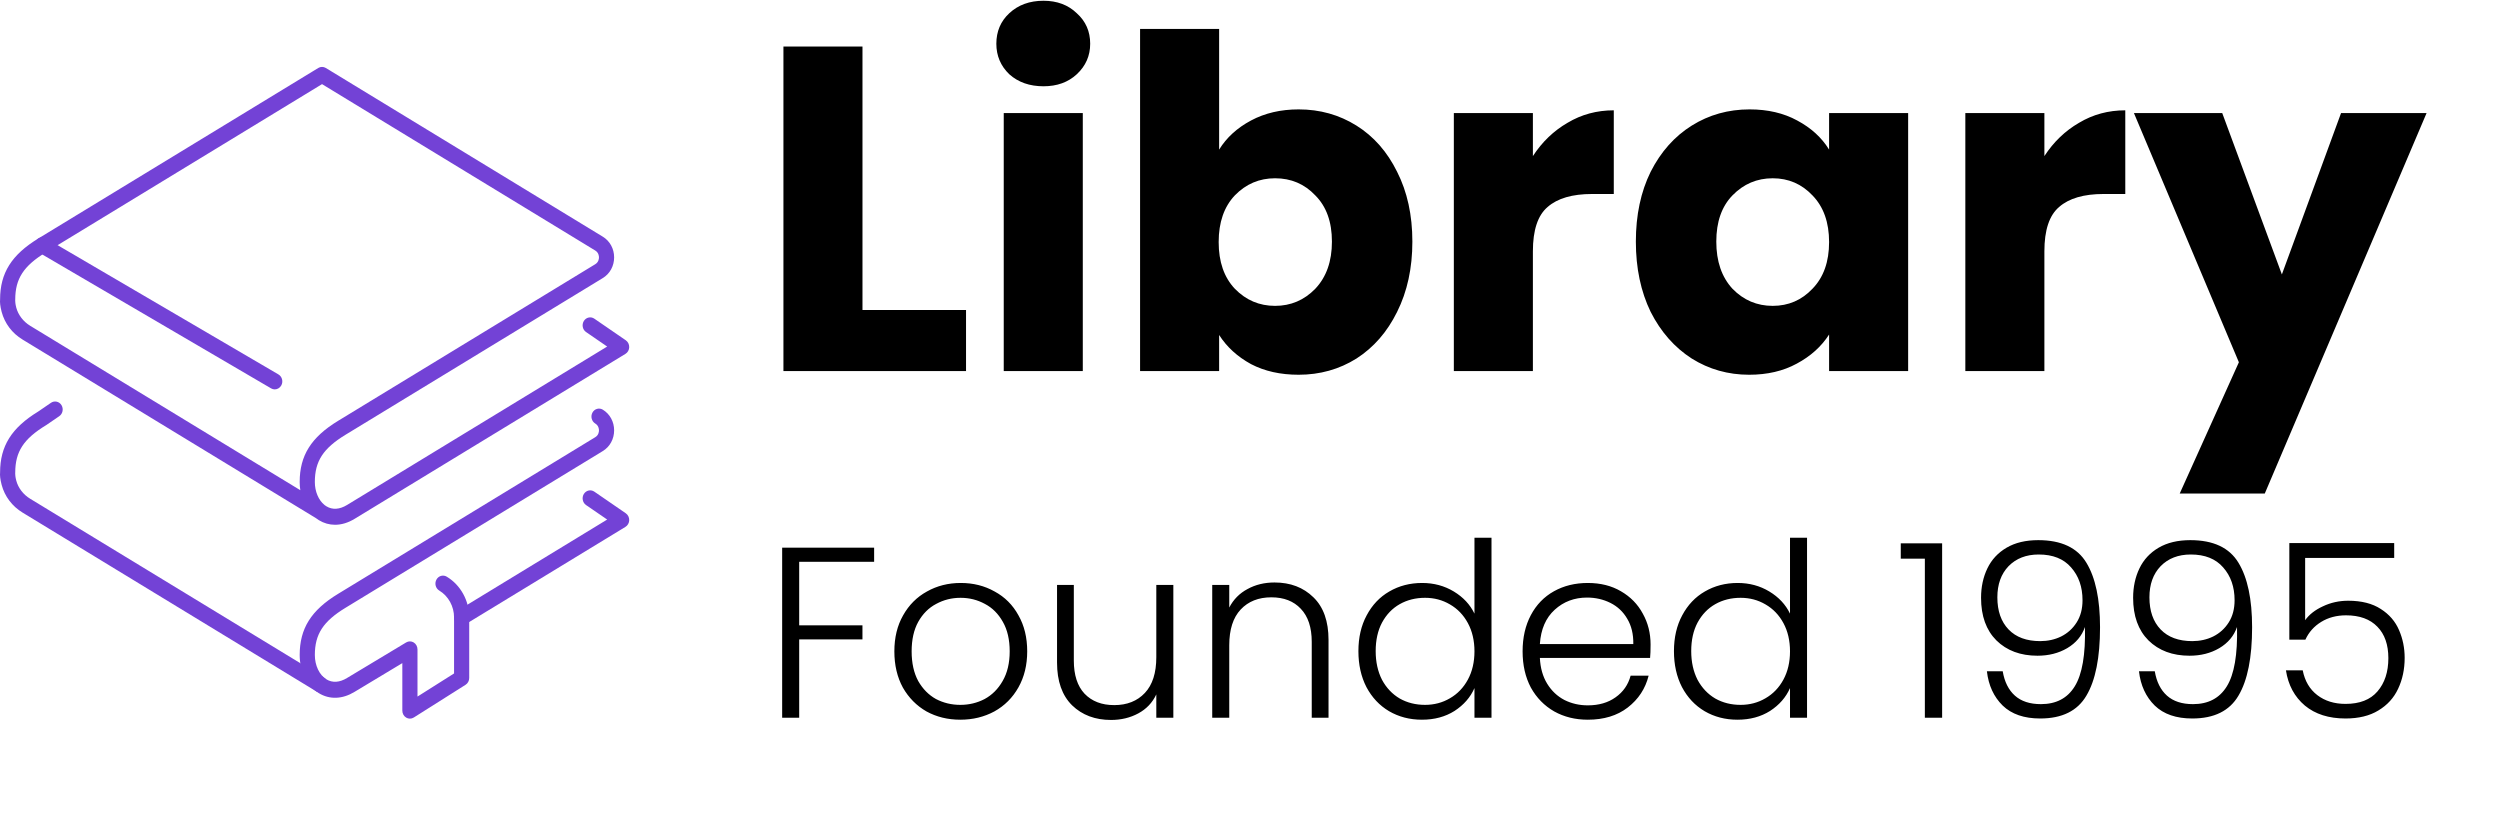
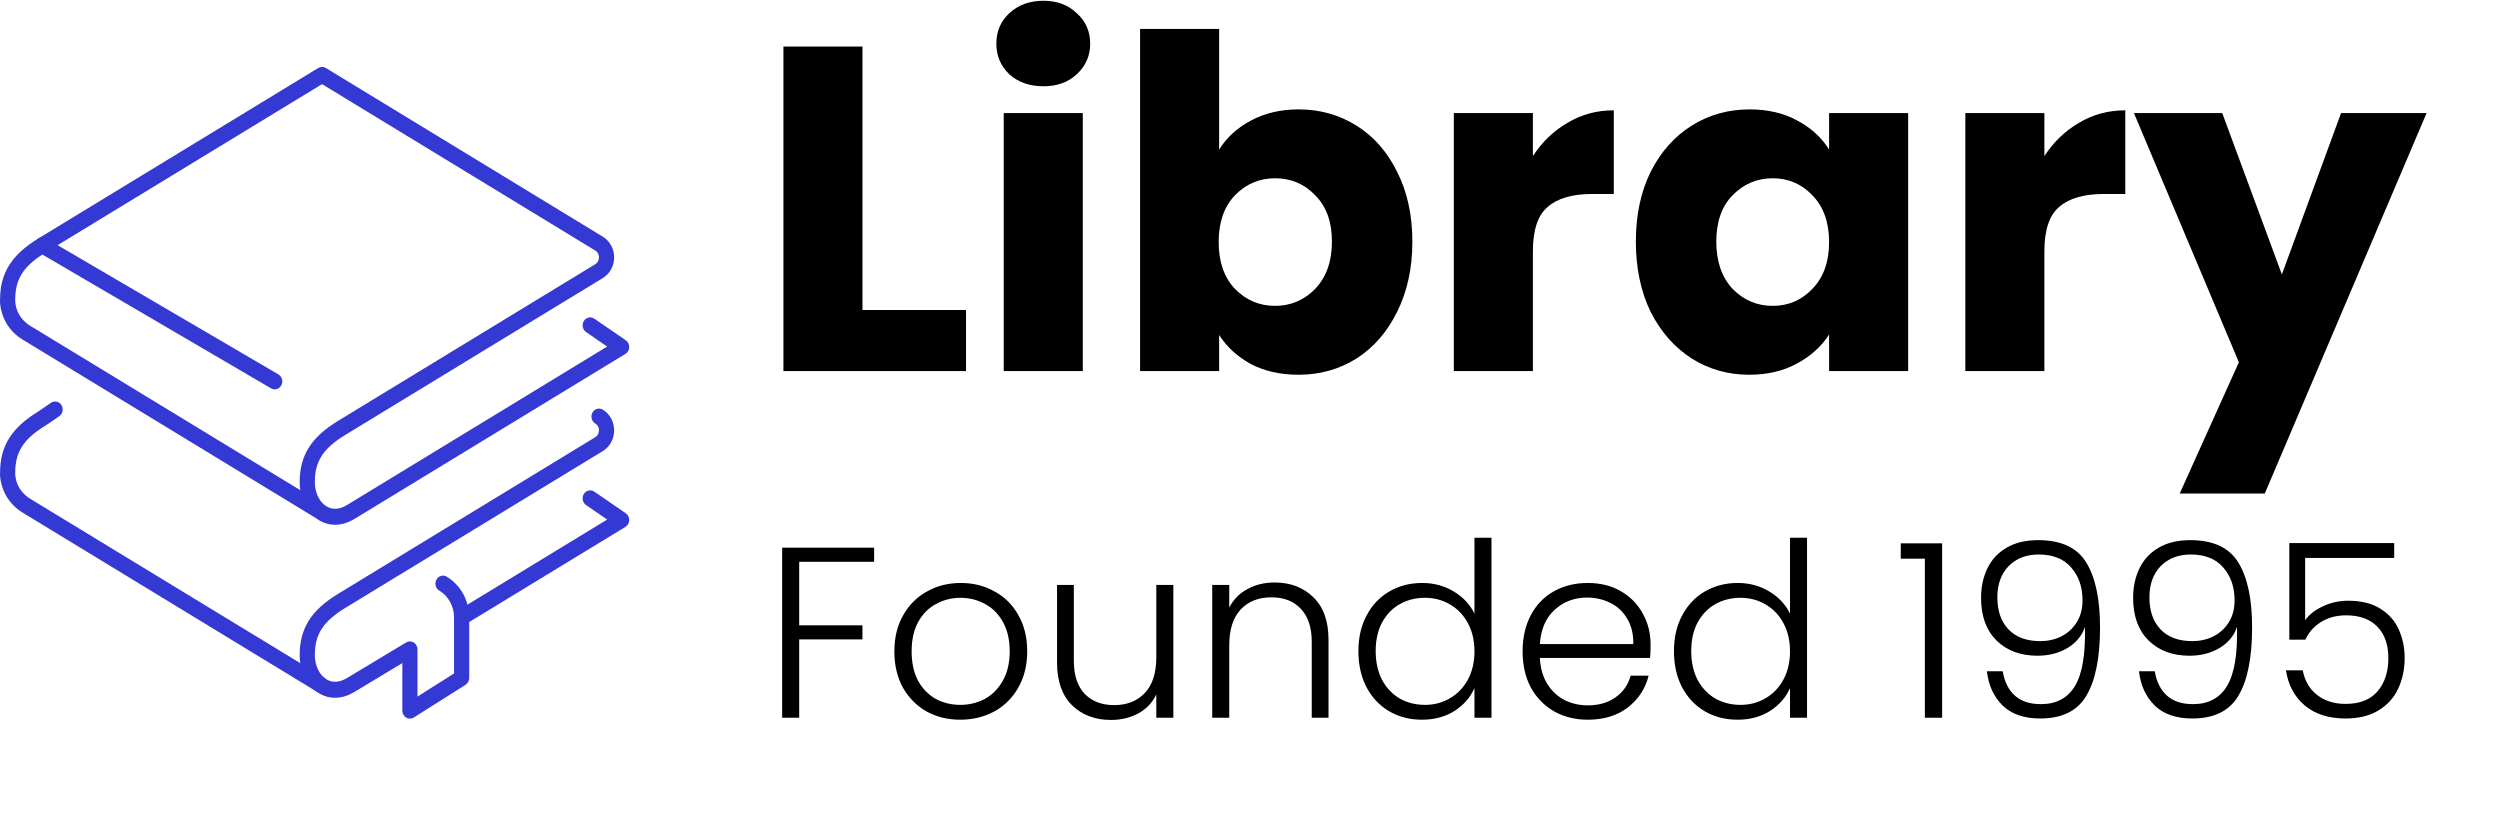
<svg xmlns="http://www.w3.org/2000/svg" width="411" height="137" viewBox="0 0 411 137" fill="none">
  <path d="M141.792 50.968H158.816V61H128.796V7.648H141.792V50.968ZM171.551 14.184C169.271 14.184 167.396 13.525 165.927 12.208C164.508 10.84 163.799 9.168 163.799 7.192C163.799 5.165 164.508 3.493 165.927 2.176C167.396 0.808 169.271 0.124 171.551 0.124C173.78 0.124 175.604 0.808 177.023 2.176C178.492 3.493 179.227 5.165 179.227 7.192C179.227 9.168 178.492 10.84 177.023 12.208C175.604 13.525 173.78 14.184 171.551 14.184ZM178.011 18.592V61H165.015V18.592H178.011ZM200.425 24.596C201.641 22.62 203.389 21.024 205.669 19.808C207.949 18.592 210.558 17.984 213.497 17.984C216.993 17.984 220.159 18.871 222.997 20.644C225.834 22.417 228.063 24.951 229.685 28.244C231.357 31.537 232.193 35.363 232.193 39.72C232.193 44.077 231.357 47.928 229.685 51.272C228.063 54.565 225.834 57.124 222.997 58.948C220.159 60.721 216.993 61.608 213.497 61.608C210.507 61.608 207.898 61.025 205.669 59.86C203.439 58.644 201.691 57.048 200.425 55.072V61H187.429V4.76H200.425V24.596ZM218.969 39.72C218.969 36.477 218.057 33.944 216.233 32.12C214.459 30.245 212.255 29.308 209.621 29.308C207.037 29.308 204.833 30.245 203.009 32.12C201.235 33.995 200.349 36.553 200.349 39.796C200.349 43.039 201.235 45.597 203.009 47.472C204.833 49.347 207.037 50.284 209.621 50.284C212.205 50.284 214.409 49.347 216.233 47.472C218.057 45.547 218.969 42.963 218.969 39.72ZM252.007 25.66C253.527 23.329 255.427 21.505 257.707 20.188C259.987 18.82 262.52 18.136 265.307 18.136V31.892H261.735C258.492 31.892 256.06 32.601 254.439 34.02C252.817 35.388 252.007 37.82 252.007 41.316V61H239.011V18.592H252.007V25.66ZM268.935 39.72C268.935 35.363 269.745 31.537 271.367 28.244C273.039 24.951 275.293 22.417 278.131 20.644C280.968 18.871 284.135 17.984 287.631 17.984C290.62 17.984 293.229 18.592 295.459 19.808C297.739 21.024 299.487 22.62 300.703 24.596V18.592H313.699V61H300.703V54.996C299.436 56.972 297.663 58.568 295.383 59.784C293.153 61 290.544 61.608 287.555 61.608C284.109 61.608 280.968 60.721 278.131 58.948C275.293 57.124 273.039 54.565 271.367 51.272C269.745 47.928 268.935 44.077 268.935 39.72ZM300.703 39.796C300.703 36.553 299.791 33.995 297.967 32.12C296.193 30.245 294.015 29.308 291.431 29.308C288.847 29.308 286.643 30.245 284.819 32.12C283.045 33.944 282.159 36.477 282.159 39.72C282.159 42.963 283.045 45.547 284.819 47.472C286.643 49.347 288.847 50.284 291.431 50.284C294.015 50.284 296.193 49.347 297.967 47.472C299.791 45.597 300.703 43.039 300.703 39.796ZM336.097 25.66C337.617 23.329 339.517 21.505 341.797 20.188C344.077 18.82 346.61 18.136 349.397 18.136V31.892H345.825C342.582 31.892 340.15 32.601 338.529 34.02C336.907 35.388 336.097 37.82 336.097 41.316V61H323.101V18.592H336.097V25.66ZM398.928 18.592L372.328 81.14H358.344L368.072 59.556L350.82 18.592H365.336L375.14 45.116L384.868 18.592H398.928Z" fill="black" />
  <path d="M143.707 90.04V92.36H131.387V102.8H141.787V105.12H131.387V118H128.587V90.04H143.707ZM157.873 118.32C155.82 118.32 153.967 117.867 152.313 116.96C150.687 116.027 149.393 114.72 148.433 113.04C147.5 111.333 147.033 109.347 147.033 107.08C147.033 104.813 147.513 102.84 148.473 101.16C149.433 99.453 150.74 98.147 152.393 97.24C154.047 96.307 155.9 95.84 157.953 95.84C160.007 95.84 161.86 96.307 163.513 97.24C165.193 98.147 166.5 99.453 167.433 101.16C168.393 102.84 168.873 104.813 168.873 107.08C168.873 109.32 168.393 111.293 167.433 113C166.473 114.707 165.153 116.027 163.473 116.96C161.793 117.867 159.927 118.32 157.873 118.32ZM157.873 115.88C159.313 115.88 160.647 115.56 161.873 114.92C163.1 114.253 164.087 113.267 164.833 111.96C165.607 110.627 165.993 109 165.993 107.08C165.993 105.16 165.62 103.547 164.873 102.24C164.127 100.907 163.14 99.92 161.913 99.28C160.687 98.613 159.353 98.28 157.913 98.28C156.473 98.28 155.14 98.613 153.913 99.28C152.687 99.92 151.7 100.907 150.953 102.24C150.233 103.547 149.873 105.16 149.873 107.08C149.873 109 150.233 110.627 150.953 111.96C151.7 113.267 152.673 114.253 153.873 114.92C155.1 115.56 156.433 115.88 157.873 115.88ZM192.897 96.16V118H190.097V114.16C189.457 115.52 188.471 116.56 187.137 117.28C185.804 118 184.311 118.36 182.657 118.36C180.044 118.36 177.911 117.56 176.257 115.96C174.604 114.333 173.777 111.987 173.777 108.92V96.16H176.537V108.6C176.537 110.973 177.124 112.787 178.297 114.04C179.497 115.293 181.124 115.92 183.177 115.92C185.284 115.92 186.964 115.253 188.217 113.92C189.471 112.587 190.097 110.627 190.097 108.04V96.16H192.897ZM209.53 95.76C212.143 95.76 214.277 96.573 215.93 98.2C217.583 99.8 218.41 102.133 218.41 105.2V118H215.65V105.52C215.65 103.147 215.05 101.333 213.85 100.08C212.677 98.827 211.063 98.2 209.01 98.2C206.903 98.2 205.223 98.867 203.97 100.2C202.717 101.533 202.09 103.493 202.09 106.08V118H199.29V96.16H202.09V99.88C202.783 98.547 203.783 97.533 205.09 96.84C206.397 96.12 207.877 95.76 209.53 95.76ZM223.322 107.04C223.322 104.8 223.776 102.84 224.682 101.16C225.589 99.453 226.829 98.147 228.402 97.24C230.002 96.307 231.802 95.84 233.802 95.84C235.722 95.84 237.456 96.307 239.002 97.24C240.549 98.173 241.682 99.387 242.402 100.88V88.4H245.202V118H242.402V113.12C241.736 114.64 240.642 115.893 239.122 116.88C237.602 117.84 235.816 118.32 233.762 118.32C231.762 118.32 229.962 117.853 228.362 116.92C226.789 115.987 225.549 114.667 224.642 112.96C223.762 111.253 223.322 109.28 223.322 107.04ZM242.402 107.08C242.402 105.32 242.042 103.773 241.322 102.44C240.602 101.107 239.616 100.08 238.362 99.36C237.136 98.64 235.776 98.28 234.282 98.28C232.736 98.28 231.349 98.627 230.122 99.32C228.896 100.013 227.922 101.027 227.202 102.36C226.509 103.667 226.162 105.227 226.162 107.04C226.162 108.827 226.509 110.4 227.202 111.76C227.922 113.093 228.896 114.12 230.122 114.84C231.349 115.533 232.736 115.88 234.282 115.88C235.776 115.88 237.136 115.52 238.362 114.8C239.616 114.08 240.602 113.053 241.322 111.72C242.042 110.387 242.402 108.84 242.402 107.08ZM271.355 105.96C271.355 106.92 271.328 107.653 271.275 108.16H253.155C253.235 109.813 253.635 111.227 254.355 112.4C255.075 113.573 256.021 114.467 257.195 115.08C258.368 115.667 259.648 115.96 261.035 115.96C262.848 115.96 264.368 115.52 265.595 114.64C266.848 113.76 267.675 112.573 268.075 111.08H271.035C270.501 113.213 269.355 114.96 267.595 116.32C265.861 117.653 263.675 118.32 261.035 118.32C258.981 118.32 257.141 117.867 255.515 116.96C253.888 116.027 252.608 114.72 251.675 113.04C250.768 111.333 250.315 109.347 250.315 107.08C250.315 104.813 250.768 102.827 251.675 101.12C252.581 99.413 253.848 98.107 255.475 97.2C257.101 96.293 258.955 95.84 261.035 95.84C263.115 95.84 264.928 96.293 266.475 97.2C268.048 98.107 269.248 99.333 270.075 100.88C270.928 102.4 271.355 104.093 271.355 105.96ZM268.515 105.88C268.541 104.253 268.208 102.867 267.515 101.72C266.848 100.573 265.928 99.707 264.755 99.12C263.581 98.533 262.301 98.24 260.915 98.24C258.835 98.24 257.061 98.907 255.595 100.24C254.128 101.573 253.315 103.453 253.155 105.88H268.515ZM275.197 107.04C275.197 104.8 275.651 102.84 276.557 101.16C277.464 99.453 278.704 98.147 280.277 97.24C281.877 96.307 283.677 95.84 285.677 95.84C287.597 95.84 289.331 96.307 290.877 97.24C292.424 98.173 293.557 99.387 294.277 100.88V88.4H297.077V118H294.277V113.12C293.611 114.64 292.517 115.893 290.997 116.88C289.477 117.84 287.691 118.32 285.637 118.32C283.637 118.32 281.837 117.853 280.237 116.92C278.664 115.987 277.424 114.667 276.517 112.96C275.637 111.253 275.197 109.28 275.197 107.04ZM294.277 107.08C294.277 105.32 293.917 103.773 293.197 102.44C292.477 101.107 291.491 100.08 290.237 99.36C289.011 98.64 287.651 98.28 286.157 98.28C284.611 98.28 283.224 98.627 281.997 99.32C280.771 100.013 279.797 101.027 279.077 102.36C278.384 103.667 278.037 105.227 278.037 107.04C278.037 108.827 278.384 110.4 279.077 111.76C279.797 113.093 280.771 114.12 281.997 114.84C283.224 115.533 284.611 115.88 286.157 115.88C287.651 115.88 289.011 115.52 290.237 114.8C291.491 114.08 292.477 113.053 293.197 111.72C293.917 110.387 294.277 108.84 294.277 107.08ZM312.486 91.84V89.32H319.286V118H316.446V91.84H312.486ZM329.246 110.36C329.539 112.093 330.206 113.427 331.246 114.36C332.286 115.293 333.712 115.76 335.526 115.76C338.032 115.76 339.886 114.787 341.086 112.84C342.312 110.867 342.872 107.613 342.766 103.08C342.259 104.547 341.286 105.707 339.846 106.56C338.432 107.387 336.806 107.8 334.966 107.8C332.166 107.8 329.912 106.96 328.206 105.28C326.526 103.6 325.686 101.267 325.686 98.28C325.686 96.493 326.032 94.88 326.726 93.44C327.419 92 328.472 90.867 329.886 90.04C331.299 89.213 333.032 88.8 335.086 88.8C338.872 88.8 341.512 90.04 343.006 92.52C344.499 94.973 345.246 98.507 345.246 103.12C345.246 108.107 344.499 111.853 343.006 114.36C341.539 116.867 339.006 118.12 335.406 118.12C332.766 118.12 330.712 117.413 329.246 116C327.779 114.56 326.912 112.68 326.646 110.36H329.246ZM335.406 105.4C336.659 105.4 337.806 105.147 338.846 104.64C339.912 104.107 340.766 103.333 341.406 102.32C342.046 101.307 342.366 100.093 342.366 98.68C342.366 96.493 341.739 94.693 340.486 93.28C339.259 91.867 337.486 91.16 335.166 91.16C333.112 91.16 331.459 91.8 330.206 93.08C328.979 94.36 328.366 96.067 328.366 98.2C328.366 100.44 328.979 102.2 330.206 103.48C331.432 104.76 333.166 105.4 335.406 105.4ZM354.246 110.36C354.539 112.093 355.206 113.427 356.246 114.36C357.286 115.293 358.712 115.76 360.526 115.76C363.032 115.76 364.886 114.787 366.086 112.84C367.312 110.867 367.872 107.613 367.766 103.08C367.259 104.547 366.286 105.707 364.846 106.56C363.432 107.387 361.806 107.8 359.966 107.8C357.166 107.8 354.912 106.96 353.206 105.28C351.526 103.6 350.686 101.267 350.686 98.28C350.686 96.493 351.032 94.88 351.726 93.44C352.419 92 353.472 90.867 354.886 90.04C356.299 89.213 358.032 88.8 360.086 88.8C363.872 88.8 366.512 90.04 368.006 92.52C369.499 94.973 370.246 98.507 370.246 103.12C370.246 108.107 369.499 111.853 368.006 114.36C366.539 116.867 364.006 118.12 360.406 118.12C357.766 118.12 355.712 117.413 354.246 116C352.779 114.56 351.912 112.68 351.646 110.36H354.246ZM360.406 105.4C361.659 105.4 362.806 105.147 363.846 104.64C364.912 104.107 365.766 103.333 366.406 102.32C367.046 101.307 367.366 100.093 367.366 98.68C367.366 96.493 366.739 94.693 365.486 93.28C364.259 91.867 362.486 91.16 360.166 91.16C358.112 91.16 356.459 91.8 355.206 93.08C353.979 94.36 353.366 96.067 353.366 98.2C353.366 100.44 353.979 102.2 355.206 103.48C356.432 104.76 358.166 105.4 360.406 105.4ZM393.606 91.72H378.966V101.96C379.632 101.027 380.606 100.267 381.886 99.68C383.166 99.067 384.552 98.76 386.046 98.76C388.232 98.76 390.019 99.213 391.406 100.12C392.792 101 393.792 102.16 394.406 103.6C395.019 105.013 395.326 106.533 395.326 108.16C395.326 110.027 394.966 111.72 394.246 113.24C393.552 114.733 392.472 115.92 391.006 116.8C389.566 117.68 387.766 118.12 385.606 118.12C382.859 118.12 380.632 117.413 378.926 116C377.219 114.56 376.179 112.627 375.806 110.2H378.566C378.912 111.96 379.712 113.32 380.966 114.28C382.219 115.24 383.766 115.72 385.606 115.72C387.926 115.72 389.672 115.04 390.846 113.68C392.046 112.293 392.646 110.467 392.646 108.2C392.646 105.987 392.046 104.267 390.846 103.04C389.646 101.787 387.926 101.16 385.686 101.16C384.139 101.16 382.779 101.52 381.606 102.24C380.432 102.96 379.566 103.933 379.006 105.16H376.366V89.28H393.606V91.72Z" fill="black" />
-   <path d="M2.482 49.477C2.471 49.547 2.455 49.621 2.432 49.691C2.455 49.621 2.471 49.547 2.482 49.477ZM2.498 49.391C2.498 49.52 2.514 49.961 2.67 50.562C2.99 51.77 3.822 52.863 4.955 53.555L49.373 80.59C49.299 80.152 49.268 79.703 49.268 79.242C49.268 74.891 51.151 71.887 55.572 69.191L97.854 43.441C98.412 43.102 98.471 42.539 98.471 42.312C98.471 42.086 98.412 41.523 97.854 41.184L52.943 13.832L7.561 41.469C3.873 43.715 2.506 45.824 2.506 49.246C2.506 49.293 2.502 49.344 2.498 49.391ZM55.08 86.273C54.151 86.273 53.252 86.023 52.42 85.516C52.252 85.41 52.092 85.305 51.936 85.18L3.709 55.824C1.99 54.785 0.772 53.16 0.268 51.266C0.022 50.316 -0.029 49.672 0.014 49.234C0.018 44.887 1.9 41.887 6.318 39.195L52.322 11.176C52.705 10.941 53.178 10.941 53.565 11.176L99.1 38.91C100.268 39.621 100.963 40.895 100.963 42.312C100.963 43.73 100.268 45.008 99.1 45.715L56.818 71.465C53.127 73.715 51.76 75.82 51.76 79.242C51.76 80.797 52.365 82.227 53.338 83.008C53.358 83.027 53.385 83.043 53.404 83.062C53.49 83.125 53.576 83.184 53.666 83.238C54.654 83.844 55.826 83.766 57.053 83.019L99.818 56.973L96.346 54.586C95.772 54.195 95.611 53.379 95.983 52.77C96.361 52.164 97.131 51.992 97.709 52.391L102.877 55.941C103.24 56.191 103.455 56.621 103.443 57.078C103.432 57.535 103.197 57.953 102.818 58.18L58.303 85.293C57.229 85.949 56.135 86.273 55.08 86.273Z" fill="#7342d6" />
-   <path d="M75.893 102.816C75.463 102.816 75.045 102.582 74.815 102.16C74.471 101.535 74.674 100.73 75.272 100.367L99.819 85.414L96.346 83.031C95.772 82.633 95.612 81.82 95.983 81.211C96.362 80.602 97.131 80.43 97.709 80.828L102.877 84.383C103.24 84.633 103.455 85.062 103.443 85.519C103.432 85.977 103.197 86.391 102.818 86.621L76.514 102.641C76.319 102.766 76.104 102.816 75.893 102.816Z" fill="#7342d6" />
-   <path d="M2.482 77.922C2.471 77.992 2.455 78.062 2.432 78.129C2.455 78.062 2.471 77.992 2.482 77.922ZM52.627 113.844C52.412 113.844 52.197 113.785 52.002 113.668L3.709 84.269C1.99 83.223 0.772 81.602 0.268 79.703C0.022 78.758 -0.029 78.117 0.014 77.676C0.018 73.336 1.893 70.336 6.287 67.652L8.381 66.219C8.959 65.824 9.732 65.996 10.107 66.602C10.479 67.215 10.318 68.027 9.74 68.422L7.619 69.875C7.6 69.887 7.58 69.898 7.561 69.91C3.873 72.156 2.506 74.266 2.506 77.687C2.506 77.734 2.502 77.781 2.498 77.832C2.498 77.957 2.514 78.406 2.67 79C2.99 80.215 3.822 81.305 4.955 81.992L53.252 111.391C53.846 111.754 54.049 112.559 53.701 113.184C53.475 113.609 53.053 113.844 52.627 113.844Z" fill="#7342d6" />
-   <path d="M67.389 118.145C67.178 118.145 66.963 118.086 66.775 117.973C66.385 117.742 66.143 117.305 66.143 116.832V109.016L58.295 113.738C56.287 114.961 54.197 115.039 52.42 113.957C50.478 112.77 49.268 110.367 49.268 107.688C49.268 103.328 51.15 100.324 55.572 97.633L97.853 71.879C98.412 71.543 98.471 70.981 98.471 70.754C98.471 70.523 98.412 69.965 97.853 69.625C97.26 69.262 97.057 68.457 97.4 67.828C97.74 67.203 98.506 66.988 99.1 67.348C100.268 68.059 100.963 69.332 100.963 70.754C100.963 72.172 100.268 73.445 99.1 74.156L56.818 99.91C53.127 102.152 51.76 104.262 51.76 107.688C51.76 109.406 52.506 110.977 53.666 111.684C54.654 112.285 55.826 112.211 57.053 111.461L66.772 105.617C67.158 105.383 67.631 105.387 68.014 105.621C68.397 105.855 68.635 106.293 68.635 106.758V114.516L74.647 110.715V101.504C74.647 99.684 73.713 97.988 72.213 97.086C71.611 96.723 71.408 95.922 71.748 95.293C72.088 94.66 72.85 94.445 73.443 94.805C75.721 96.172 77.139 98.742 77.139 101.504V111.461C77.139 111.926 76.908 112.352 76.529 112.586L68.029 117.957C67.83 118.082 67.607 118.145 67.389 118.145Z" fill="#7342d6" />
-   <path d="M45.166 64.016C44.963 64.016 44.756 63.961 44.565 63.848L6.338 41.48C5.736 41.129 5.518 40.328 5.854 39.695C6.182 39.059 6.939 38.828 7.545 39.18L45.768 61.551C46.373 61.902 46.592 62.703 46.256 63.34C46.029 63.77 45.603 64.016 45.166 64.016Z" fill="#7342d6" />
+   <path d="M2.482 49.477C2.471 49.547 2.455 49.621 2.432 49.691C2.455 49.621 2.471 49.547 2.482 49.477ZM2.498 49.391C2.498 49.52 2.514 49.961 2.67 50.562C2.99 51.77 3.822 52.863 4.955 53.555L49.373 80.59C49.299 80.152 49.268 79.703 49.268 79.242C49.268 74.891 51.151 71.887 55.572 69.191L97.854 43.441C98.412 43.102 98.471 42.539 98.471 42.312C98.471 42.086 98.412 41.523 97.854 41.184L52.943 13.832L7.561 41.469C3.873 43.715 2.506 45.824 2.506 49.246C2.506 49.293 2.502 49.344 2.498 49.391ZM55.08 86.273C54.151 86.273 53.252 86.023 52.42 85.516C52.252 85.41 52.092 85.305 51.936 85.18L3.709 55.824C1.99 54.785 0.772 53.16 0.268 51.266C0.022 50.316 -0.029 49.672 0.014 49.234C0.018 44.887 1.9 41.887 6.318 39.195L52.322 11.176C52.705 10.941 53.178 10.941 53.565 11.176L99.1 38.91C100.268 39.621 100.963 40.895 100.963 42.312C100.963 43.73 100.268 45.008 99.1 45.715L56.818 71.465C53.127 73.715 51.76 75.82 51.76 79.242C51.76 80.797 52.365 82.227 53.338 83.008C53.358 83.027 53.385 83.043 53.404 83.062C53.49 83.125 53.576 83.184 53.666 83.238C54.654 83.844 55.826 83.766 57.053 83.019L99.818 56.973L96.346 54.586C95.772 54.195 95.611 53.379 95.983 52.77C96.361 52.164 97.131 51.992 97.709 52.391L102.877 55.941C103.24 56.191 103.455 56.621 103.443 57.078C103.432 57.535 103.197 57.953 102.818 58.18L58.303 85.293C57.229 85.949 56.135 86.273 55.08 86.273Z" fill="#3439d3" />
+   <path d="M75.893 102.816C75.463 102.816 75.045 102.582 74.815 102.16C74.471 101.535 74.674 100.73 75.272 100.367L99.819 85.414L96.346 83.031C95.772 82.633 95.612 81.82 95.983 81.211C96.362 80.602 97.131 80.43 97.709 80.828L102.877 84.383C103.24 84.633 103.455 85.062 103.443 85.519C103.432 85.977 103.197 86.391 102.818 86.621L76.514 102.641C76.319 102.766 76.104 102.816 75.893 102.816Z" fill="#3439d3" />
+   <path d="M2.482 77.922C2.471 77.992 2.455 78.062 2.432 78.129C2.455 78.062 2.471 77.992 2.482 77.922ZM52.627 113.844C52.412 113.844 52.197 113.785 52.002 113.668L3.709 84.269C1.99 83.223 0.772 81.602 0.268 79.703C0.022 78.758 -0.029 78.117 0.014 77.676C0.018 73.336 1.893 70.336 6.287 67.652L8.381 66.219C8.959 65.824 9.732 65.996 10.107 66.602C10.479 67.215 10.318 68.027 9.74 68.422L7.619 69.875C7.6 69.887 7.58 69.898 7.561 69.91C3.873 72.156 2.506 74.266 2.506 77.687C2.506 77.734 2.502 77.781 2.498 77.832C2.498 77.957 2.514 78.406 2.67 79C2.99 80.215 3.822 81.305 4.955 81.992L53.252 111.391C53.846 111.754 54.049 112.559 53.701 113.184C53.475 113.609 53.053 113.844 52.627 113.844Z" fill="#3439d3" />
+   <path d="M67.389 118.145C67.178 118.145 66.963 118.086 66.775 117.973C66.385 117.742 66.143 117.305 66.143 116.832V109.016L58.295 113.738C56.287 114.961 54.197 115.039 52.42 113.957C50.478 112.77 49.268 110.367 49.268 107.688C49.268 103.328 51.15 100.324 55.572 97.633L97.853 71.879C98.412 71.543 98.471 70.981 98.471 70.754C98.471 70.523 98.412 69.965 97.853 69.625C97.26 69.262 97.057 68.457 97.4 67.828C97.74 67.203 98.506 66.988 99.1 67.348C100.268 68.059 100.963 69.332 100.963 70.754C100.963 72.172 100.268 73.445 99.1 74.156L56.818 99.91C53.127 102.152 51.76 104.262 51.76 107.688C51.76 109.406 52.506 110.977 53.666 111.684C54.654 112.285 55.826 112.211 57.053 111.461L66.772 105.617C67.158 105.383 67.631 105.387 68.014 105.621C68.397 105.855 68.635 106.293 68.635 106.758V114.516L74.647 110.715V101.504C74.647 99.684 73.713 97.988 72.213 97.086C71.611 96.723 71.408 95.922 71.748 95.293C72.088 94.66 72.85 94.445 73.443 94.805C75.721 96.172 77.139 98.742 77.139 101.504V111.461C77.139 111.926 76.908 112.352 76.529 112.586L68.029 117.957C67.83 118.082 67.607 118.145 67.389 118.145Z" fill="#3439d3" />
+   <path d="M45.166 64.016C44.963 64.016 44.756 63.961 44.565 63.848L6.338 41.48C5.736 41.129 5.518 40.328 5.854 39.695C6.182 39.059 6.939 38.828 7.545 39.18L45.768 61.551C46.373 61.902 46.592 62.703 46.256 63.34C46.029 63.77 45.603 64.016 45.166 64.016Z" fill="#3439d3" />
</svg>
